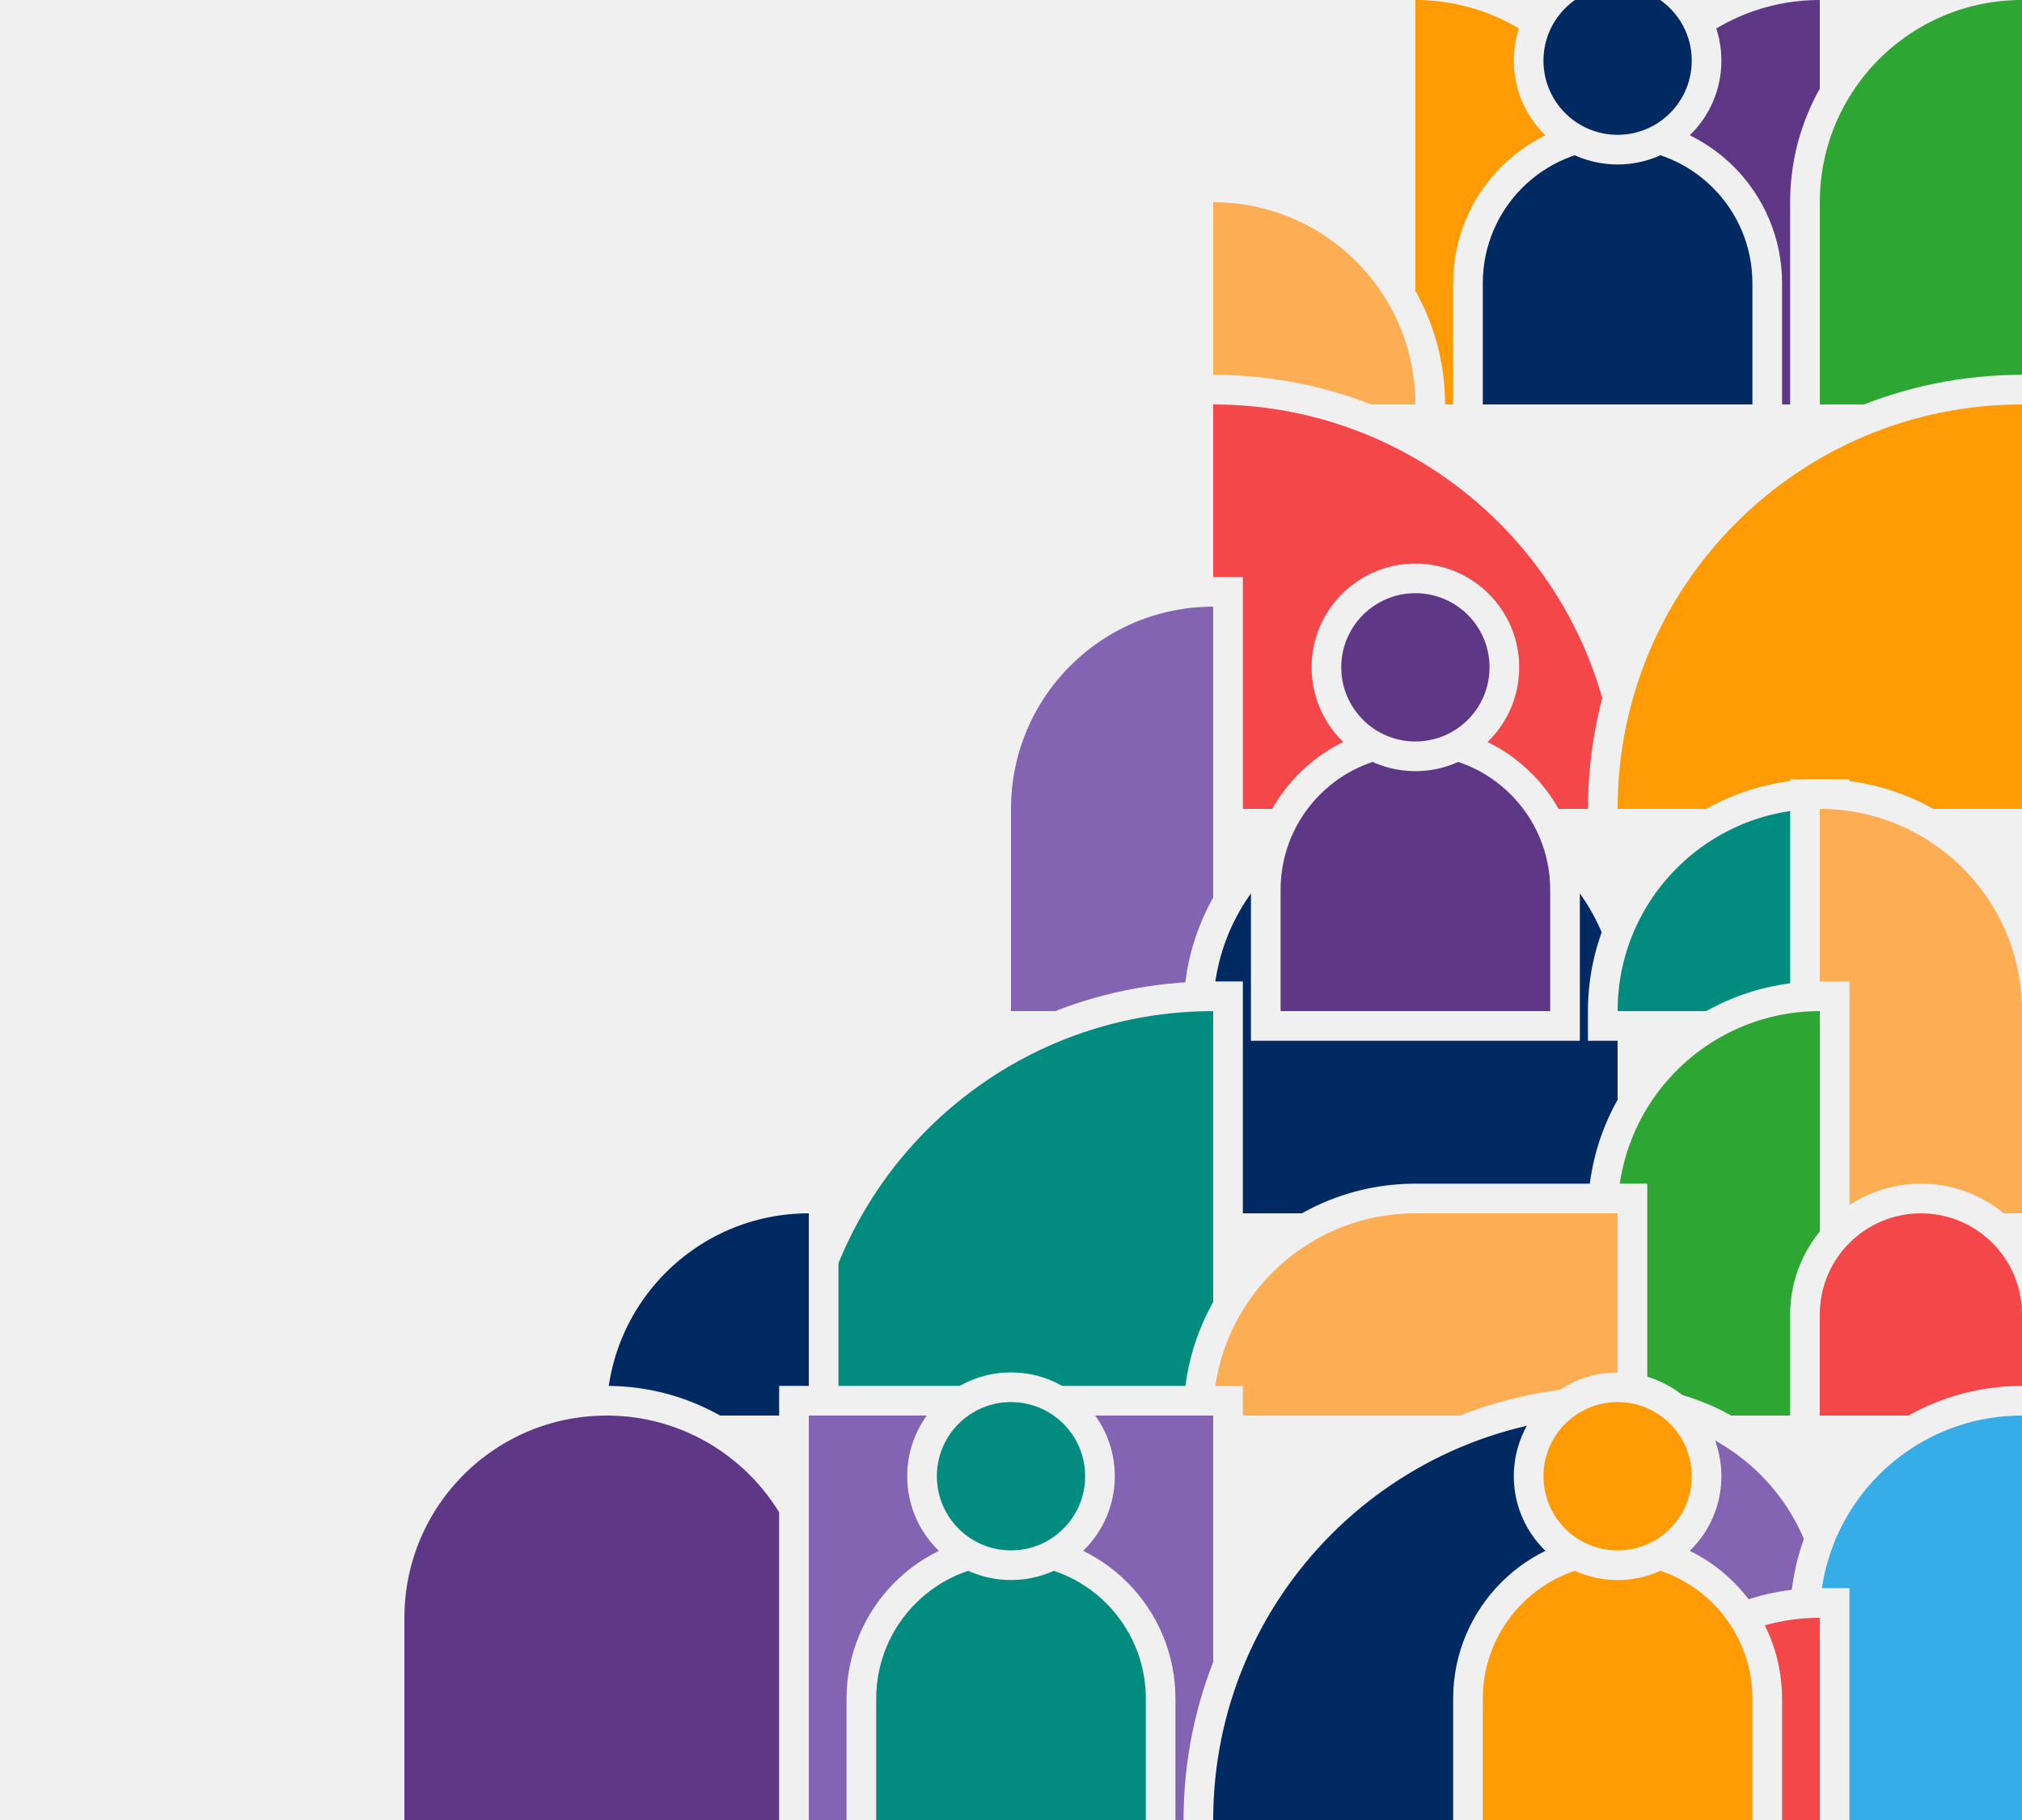
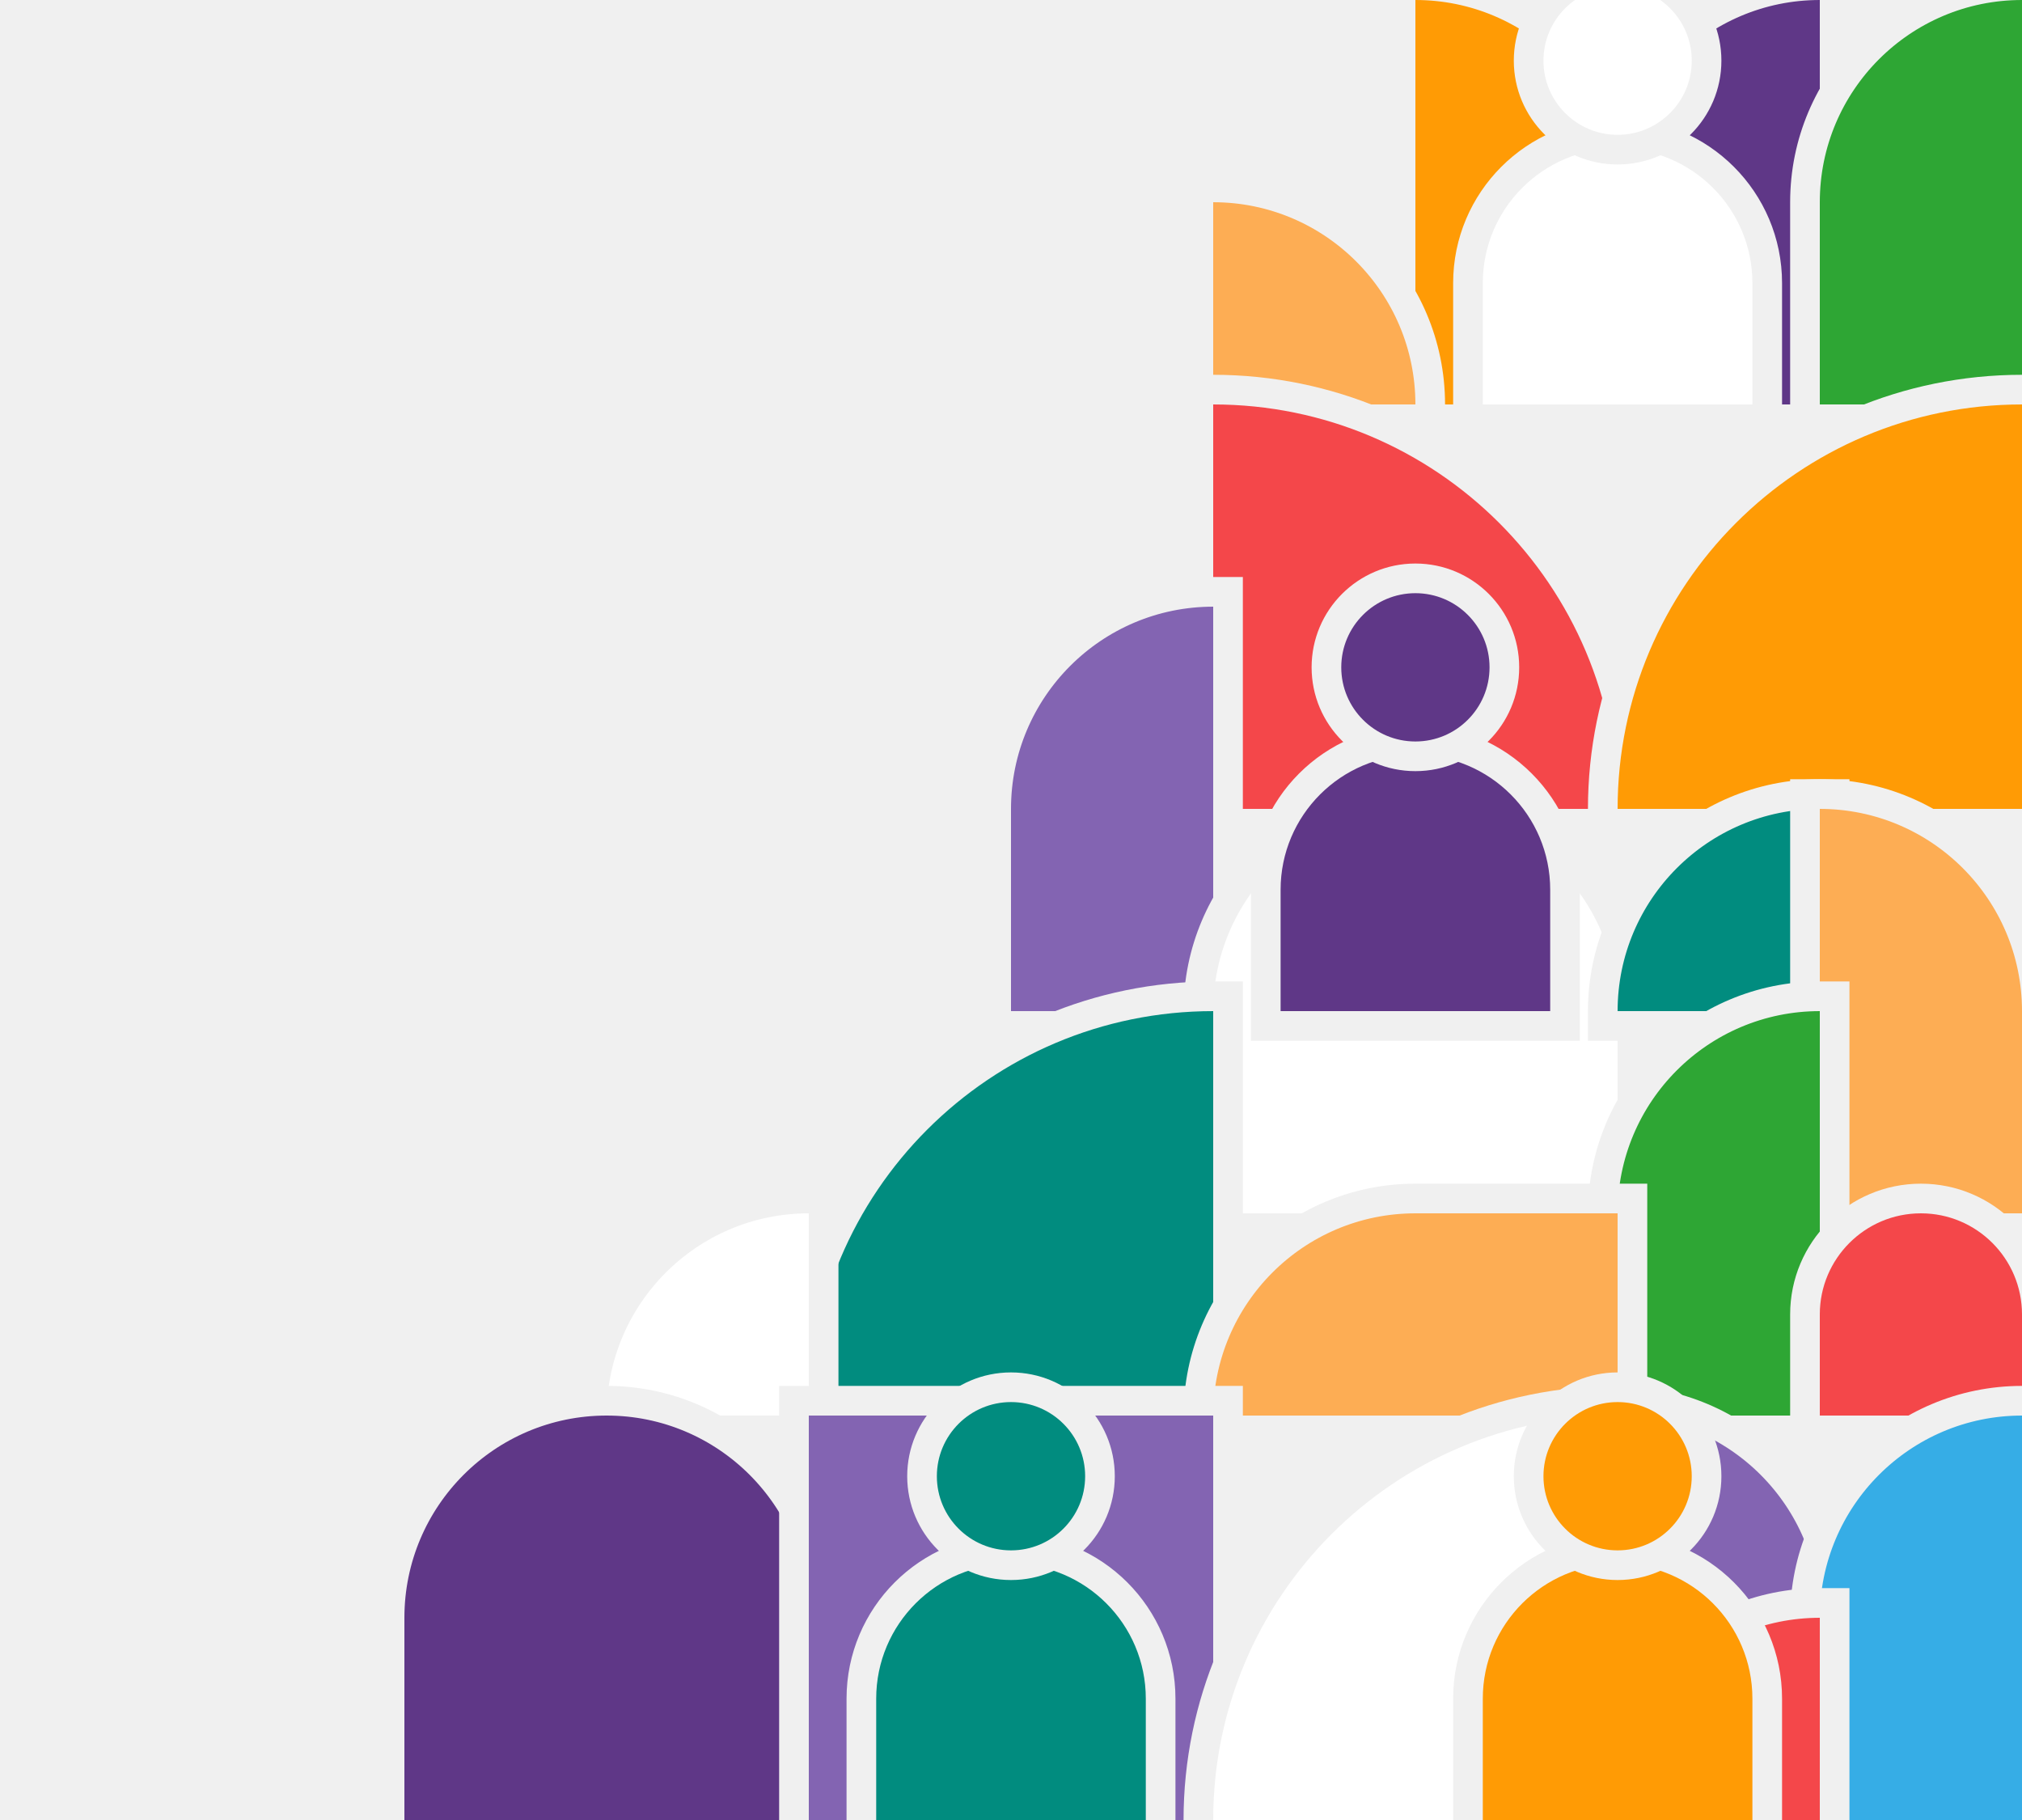
<svg xmlns="http://www.w3.org/2000/svg" viewBox="0 0 1500 1350" preserveAspectRatio="xMaxYMax slice">
  <mask id="gutters" maskUnits="userSpaceOnUse" x="0" y="0" width="1500" height="1350">
    <path d="M1039.0,-11.0 H1050.0 A161.0,161.0 0 0 1 1211.0,150.0 V311.0 H1039.0 V-11.0 Z" fill="#fff" stroke="#000" stroke-width="22" />
    <path d="M1350.0,-11.0 H1361.0 V311.0 H1189.0 V150.0 A161.0,161.0 0 0 1 1350.0,-11.0 Z" fill="#fff" stroke="#000" stroke-width="22" />
    <path d="M1500.0,-11.0 H1511.0 V311.0 H1339.0 V150.0 A161.0,161.0 0 0 1 1500.0,-11.0 Z" fill="#fff" stroke="#000" stroke-width="22" />
    <path d="M889.0,139.0 H900.0 A161.0,161.0 0 0 1 1061.0,300.0 V311.0 H889.0 V139.0 Z" fill="#fff" stroke="#000" stroke-width="22" />
    <path d="M889.0,289.0 H900.0 A311.0,311.0 0 0 1 1211.0,600.0 V611.0 H889.0 V289.0 Z" fill="#fff" stroke="#000" stroke-width="22" />
    <path d="M1500.0,289.0 H1511.0 V611.0 H1189.0 V600.0 A311.0,311.0 0 0 1 1500.0,289.0 Z" fill="#fff" stroke="#000" stroke-width="22" />
    <path d="M900.0,439.0 H911.0 V761.0 H739.0 V600.0 A161.0,161.0 0 0 1 900.0,439.0 Z" fill="#fff" stroke="#000" stroke-width="22" />
    <path d="M1050.0,589.0 H1050.0 A161.0,161.0 0 0 1 1211.0,750.0 V911.0 H889.0 V750.0 A161.0,161.0 0 0 1 1050.0,589.0 Z" fill="#fff" stroke="#000" stroke-width="22" />
    <path d="M1350.0,589.0 H1361.0 V761.0 H1189.0 V750.0 A161.0,161.0 0 0 1 1350.0,589.0 Z" fill="#fff" stroke="#000" stroke-width="22" />
    <path d="M1339.0,589.0 H1350.0 A161.0,161.0 0 0 1 1511.0,750.0 V911.0 H1339.0 V589.0 Z" fill="#fff" stroke="#000" stroke-width="22" />
    <path d="M900.0,739.0 H911.0 V1061.0 H589.0 V1050.0 A311.0,311.0 0 0 1 900.0,739.0 Z" fill="#fff" stroke="#000" stroke-width="22" />
    <path d="M1350.0,739.0 H1361.0 V1061.0 H1189.0 V900.0 A161.0,161.0 0 0 1 1350.0,739.0 Z" fill="#fff" stroke="#000" stroke-width="22" />
    <path d="M600.0,889.0 H611.0 V1061.0 H439.0 V1050.0 A161.0,161.0 0 0 1 600.0,889.0 Z" fill="#fff" stroke="#000" stroke-width="22" />
    <path d="M1050.0,889.0 H1211.0 V1061.0 H889.0 V1050.0 A161.0,161.0 0 0 1 1050.0,889.0 Z" fill="#fff" stroke="#000" stroke-width="22" />
    <path d="M1425.0,889.0 H1425.0 A86.0,86.0 0 0 1 1511.0,975.0 V1061.0 H1339.0 V975.0 A86.0,86.0 0 0 1 1425.0,889.0 Z" fill="#fff" stroke="#000" stroke-width="22" />
    <path d="M450.0,1039.0 H450.0 A161.0,161.0 0 0 1 611.0,1200.0 V1361.0 H289.0 V1200.0 A161.0,161.0 0 0 1 450.0,1039.0 Z" fill="#fff" stroke="#000" stroke-width="22" />
    <path d="M589.0,1039.0 H911.0 V1361.0 H589.0 V1039.0 Z" fill="#fff" stroke="#000" stroke-width="22" />
    <path d="M1200.0,1039.0 H1211.0 V1361.0 H889.0 V1350.0 A311.0,311.0 0 0 1 1200.0,1039.0 Z" fill="#fff" stroke="#000" stroke-width="22" />
    <path d="M1189.0,1039.0 H1200.0 A161.0,161.0 0 0 1 1361.0,1200.0 V1211.0 H1189.0 V1039.0 Z" fill="#fff" stroke="#000" stroke-width="22" />
    <path d="M1500.0,1039.0 H1511.0 V1361.0 H1339.0 V1200.0 A161.0,161.0 0 0 1 1500.0,1039.0 Z" fill="#fff" stroke="#000" stroke-width="22" />
    <path d="M1350.0,1189.0 H1361.0 V1361.0 H1189.0 V1350.0 A161.0,161.0 0 0 1 1350.0,1189.0 Z" fill="#fff" stroke="#000" stroke-width="22" />
    <path d="M1200.0,1149.0 H1200.0 A111.0,111.0 0 0 1 1311.0,1260.0 V1361.0 H1089.0 V1260.0 A111.0,111.0 0 0 1 1200.0,1149.0 Z" fill="#fff" stroke="#000" stroke-width="22" />
    <path d="M1134.0,1095 A66.0,66.0 0 1 0 1266.0,1095 A66.0,66.0 0 1 0 1134.0,1095 Z" fill="#fff" stroke="#000" stroke-width="22" />
    <path d="M1200.0,99.0 H1200.0 A111.0,111.0 0 0 1 1311.0,210.0 V311.0 H1089.0 V210.0 A111.0,111.0 0 0 1 1200.0,99.0 Z" fill="#fff" stroke="#000" stroke-width="22" />
    <path d="M1134.0,45 A66.0,66.0 0 1 0 1266.0,45 A66.0,66.0 0 1 0 1134.0,45 Z" fill="#fff" stroke="#000" stroke-width="22" />
    <path d="M1050.0,549.0 H1050.0 A111.0,111.0 0 0 1 1161.0,660.0 V761.0 H939.0 V660.0 A111.0,111.0 0 0 1 1050.0,549.0 Z" fill="#fff" stroke="#000" stroke-width="22" />
    <path d="M984.0,495 A66.0,66.0 0 1 0 1116.0,495 A66.0,66.0 0 1 0 984.0,495 Z" fill="#fff" stroke="#000" stroke-width="22" />
    <path d="M750.0,1149.0 H750.0 A111.0,111.0 0 0 1 861.0,1260.0 V1361.0 H639.0 V1260.0 A111.0,111.0 0 0 1 750.0,1149.0 Z" fill="#fff" stroke="#000" stroke-width="22" />
    <path d="M684.0,1095 A66.0,66.0 0 1 0 816.0,1095 A66.0,66.0 0 1 0 684.0,1095 Z" fill="#fff" stroke="#000" stroke-width="22" />
  </mask>
  <g mask="url(#gutters)">
    <path d="M1039.0,-11.0 H1050.0 A161.0,161.0 0 0 1 1211.0,150.0 V311.0 H1039.0 V-11.0 Z" fill="#FF9B05" />
    <path d="M1350.0,-11.0 H1361.0 V311.0 H1189.0 V150.0 A161.0,161.0 0 0 1 1350.0,-11.0 Z" fill="#5F3787" />
    <path d="M1500.0,-11.0 H1511.0 V311.0 H1339.0 V150.0 A161.0,161.0 0 0 1 1500.0,-11.0 Z" fill="#2EA634" />
    <path d="M889.0,139.0 H900.0 A161.0,161.0 0 0 1 1061.0,300.0 V311.0 H889.0 V139.0 Z" fill="#FDAD54" />
    <path d="M889.0,289.0 H900.0 A311.0,311.0 0 0 1 1211.0,600.0 V611.0 H889.0 V289.0 Z" fill="#F4474A" />
    <path d="M1500.0,289.0 H1511.0 V611.0 H1189.0 V600.0 A311.0,311.0 0 0 1 1500.0,289.0 Z" fill="#FF9B05" />
    <path d="M900.0,439.0 H911.0 V761.0 H739.0 V600.0 A161.0,161.0 0 0 1 900.0,439.0 Z" fill="#8364B2" />
-     <path d="M1050.0,589.0 H1050.0 A161.0,161.0 0 0 1 1211.0,750.0 V911.0 H889.0 V750.0 A161.0,161.0 0 0 1 1050.0,589.0 Z" fill="#002A61" />
+     <path d="M1050.0,589.0 H1050.0 A161.0,161.0 0 0 1 1211.0,750.0 V911.0 H889.0 V750.0 A161.0,161.0 0 0 1 1050.0,589.0 Z" fill="#FFFFFF" />
    <path d="M1350.0,589.0 H1361.0 V761.0 H1189.0 V750.0 A161.0,161.0 0 0 1 1350.0,589.0 Z" fill="#018C7F" />
    <path d="M1339.0,589.0 H1350.0 A161.0,161.0 0 0 1 1511.0,750.0 V911.0 H1339.0 V589.0 Z" fill="#FDAD54" />
    <path d="M900.0,739.0 H911.0 V1061.0 H589.0 V1050.0 A311.0,311.0 0 0 1 900.0,739.0 Z" fill="#018C7F" />
    <path d="M1350.0,739.0 H1361.0 V1061.0 H1189.0 V900.0 A161.0,161.0 0 0 1 1350.0,739.0 Z" fill="#2EA634" />
-     <path d="M600.0,889.0 H611.0 V1061.0 H439.0 V1050.0 A161.0,161.0 0 0 1 600.0,889.0 Z" fill="#002A61" />
+     <path d="M600.0,889.0 H611.0 V1061.0 H439.0 V1050.0 A161.0,161.0 0 0 1 600.0,889.0 Z" fill="#FFFFFF" />
    <path d="M1050.0,889.0 H1211.0 V1061.0 H889.0 V1050.0 A161.0,161.0 0 0 1 1050.0,889.0 Z" fill="#FDAD54" />
    <path d="M1425.0,889.0 H1425.0 A86.0,86.0 0 0 1 1511.0,975.0 V1061.0 H1339.0 V975.0 A86.0,86.0 0 0 1 1425.0,889.0 Z" fill="#F4474A" />
    <path d="M450.0,1039.0 H450.0 A161.0,161.0 0 0 1 611.0,1200.0 V1361.0 H289.0 V1200.0 A161.0,161.0 0 0 1 450.0,1039.0 Z" fill="#5F3787" />
    <path d="M589.0,1039.0 H911.0 V1361.0 H589.0 V1039.0 Z" fill="#8364B2" />
-     <path d="M1200.0,1039.0 H1211.0 V1361.0 H889.0 V1350.0 A311.0,311.0 0 0 1 1200.0,1039.0 Z" fill="#002A61" />
+     <path d="M1200.0,1039.0 H1211.0 V1361.0 H889.0 V1350.0 A311.0,311.0 0 0 1 1200.0,1039.0 Z" fill="#FFFFFF" />
    <path d="M1189.0,1039.0 H1200.0 A161.0,161.0 0 0 1 1361.0,1200.0 V1211.0 H1189.0 V1039.0 Z" fill="#8364B2" />
    <path d="M1500.0,1039.0 H1511.0 V1361.0 H1339.0 V1200.0 A161.0,161.0 0 0 1 1500.0,1039.0 Z" fill="#36ADE6" />
    <path d="M1350.0,1189.0 H1361.0 V1361.0 H1189.0 V1350.0 A161.0,161.0 0 0 1 1350.0,1189.0 Z" fill="#F4474A" />
    <path d="M1200.0,1149.0 H1200.0 A111.0,111.0 0 0 1 1311.0,1260.0 V1361.0 H1089.0 V1260.0 A111.0,111.0 0 0 1 1200.0,1149.0 Z" fill="#FF9B05" />
    <path d="M1134.0,1095 A66.0,66.0 0 1 0 1266.0,1095 A66.0,66.0 0 1 0 1134.0,1095 Z" fill="#FF9B05" />
-     <path d="M1200.0,99.0 H1200.0 A111.0,111.0 0 0 1 1311.0,210.0 V311.0 H1089.0 V210.0 A111.0,111.0 0 0 1 1200.0,99.0 Z" fill="#002A61" />
-     <path d="M1134.0,45 A66.0,66.0 0 1 0 1266.0,45 A66.0,66.0 0 1 0 1134.0,45 Z" fill="#002A61" />
+     <path d="M1200.0,99.0 H1200.0 A111.0,111.0 0 0 1 1311.0,210.0 V311.0 H1089.0 V210.0 A111.0,111.0 0 0 1 1200.0,99.0 Z" fill="#FFFFFF" />
+     <path d="M1134.0,45 A66.0,66.0 0 1 0 1266.0,45 A66.0,66.0 0 1 0 1134.0,45 Z" fill="#FFFFFF" />
    <path d="M1050.0,549.0 H1050.0 A111.0,111.0 0 0 1 1161.0,660.0 V761.0 H939.0 V660.0 A111.0,111.0 0 0 1 1050.0,549.0 Z" fill="#5F3787" />
    <path d="M984.0,495 A66.0,66.0 0 1 0 1116.0,495 A66.0,66.0 0 1 0 984.0,495 Z" fill="#5F3787" />
    <path d="M750.0,1149.0 H750.0 A111.0,111.0 0 0 1 861.0,1260.0 V1361.0 H639.0 V1260.0 A111.0,111.0 0 0 1 750.0,1149.0 Z" fill="#018C7F" />
    <path d="M684.0,1095 A66.0,66.0 0 1 0 816.0,1095 A66.0,66.0 0 1 0 684.0,1095 Z" fill="#018C7F" />
  </g>
</svg>
